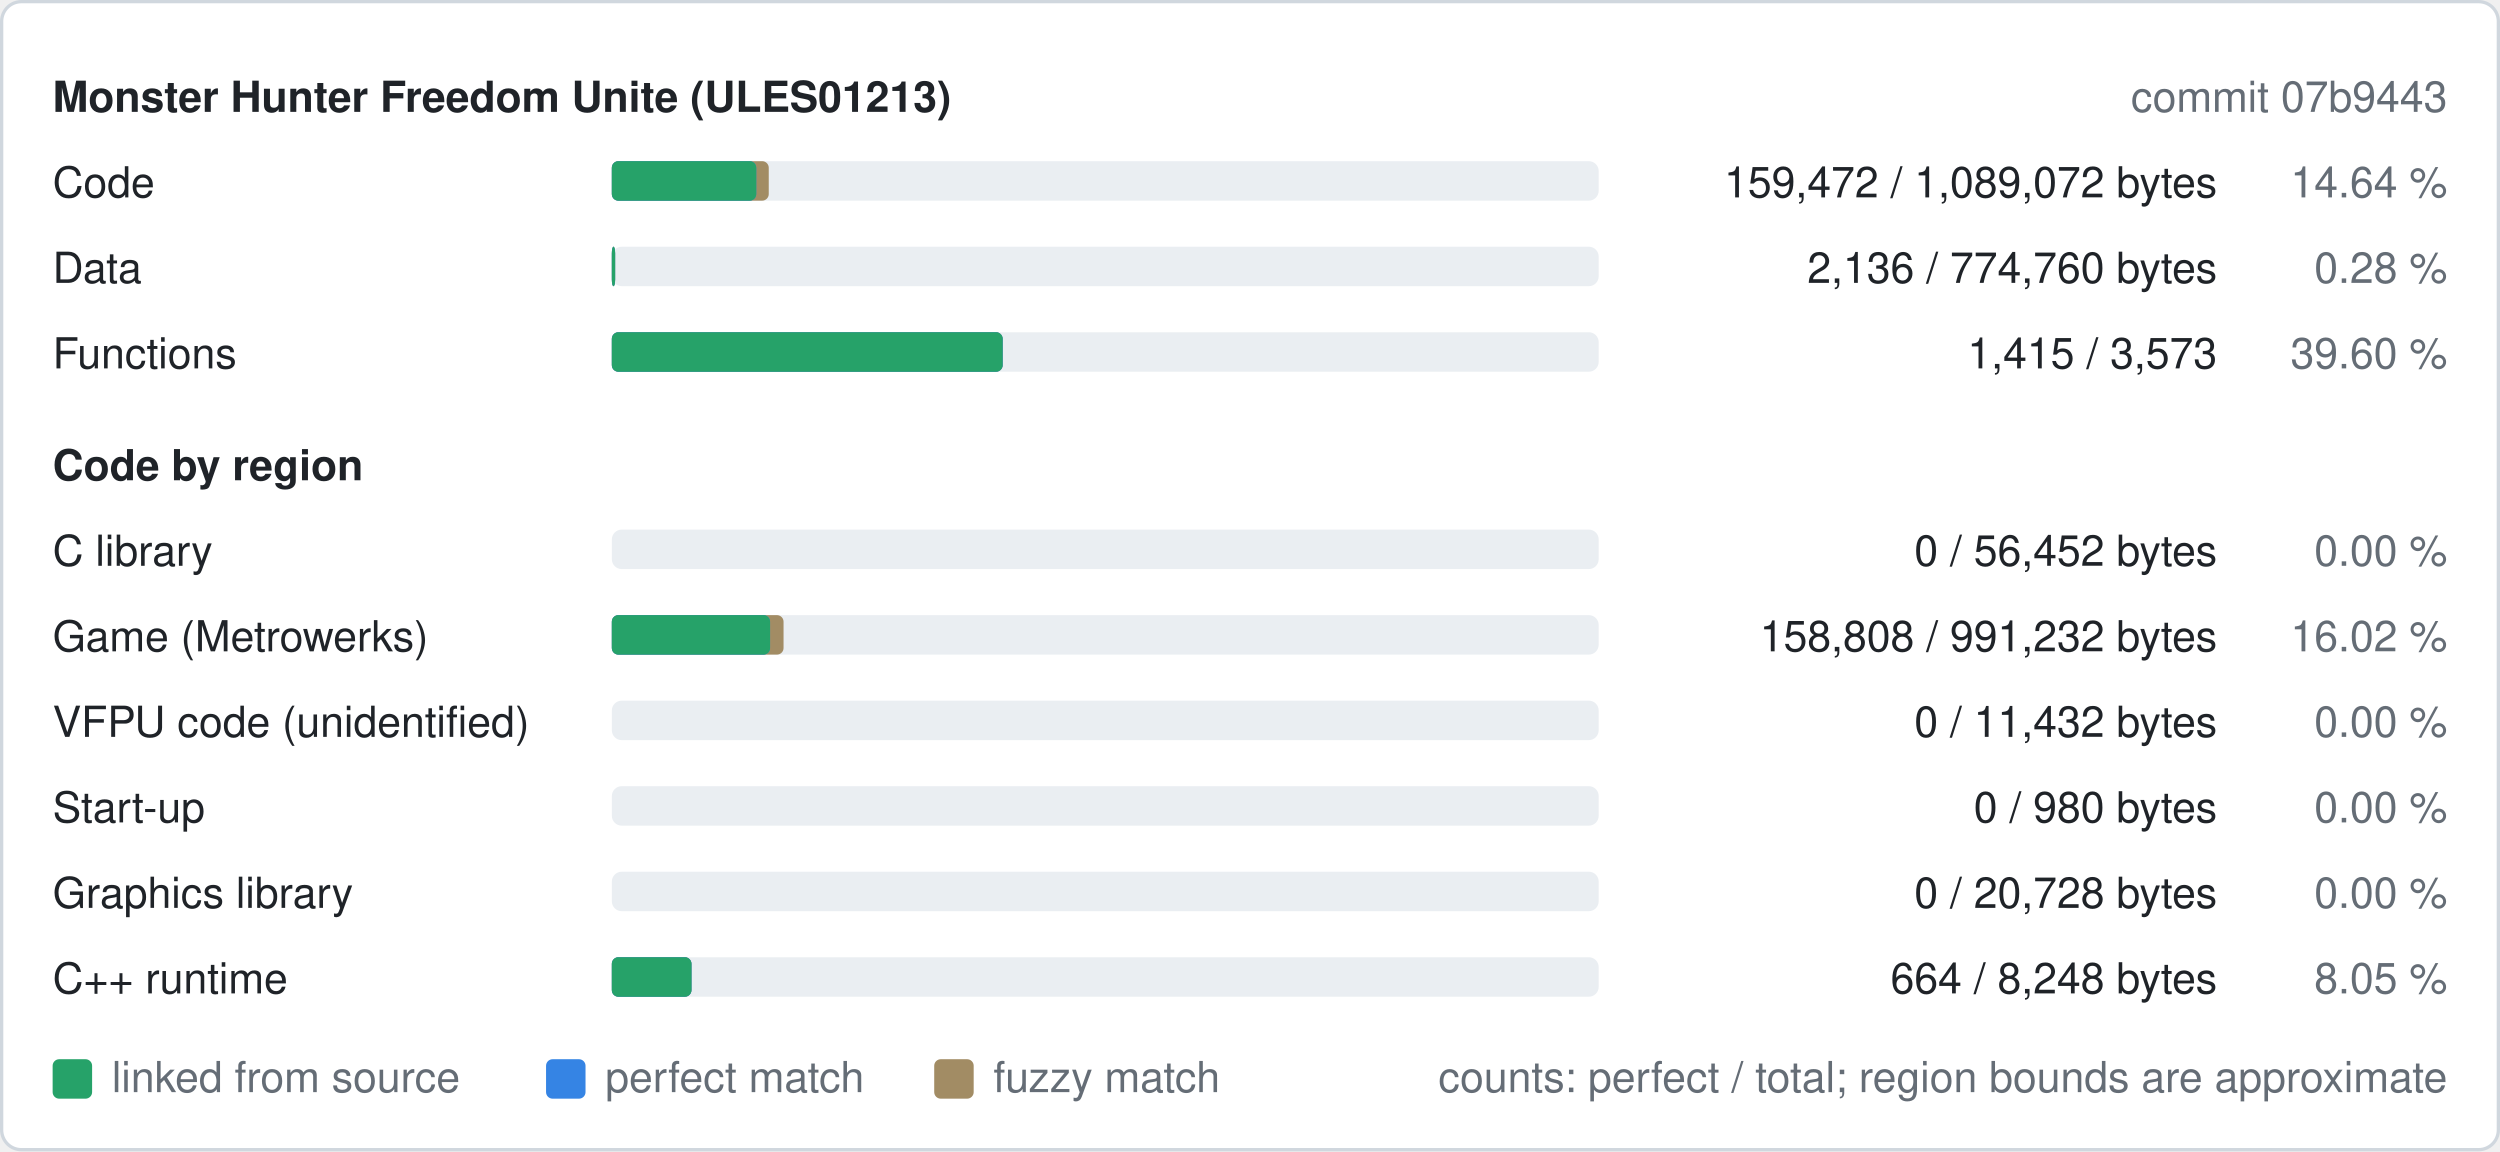
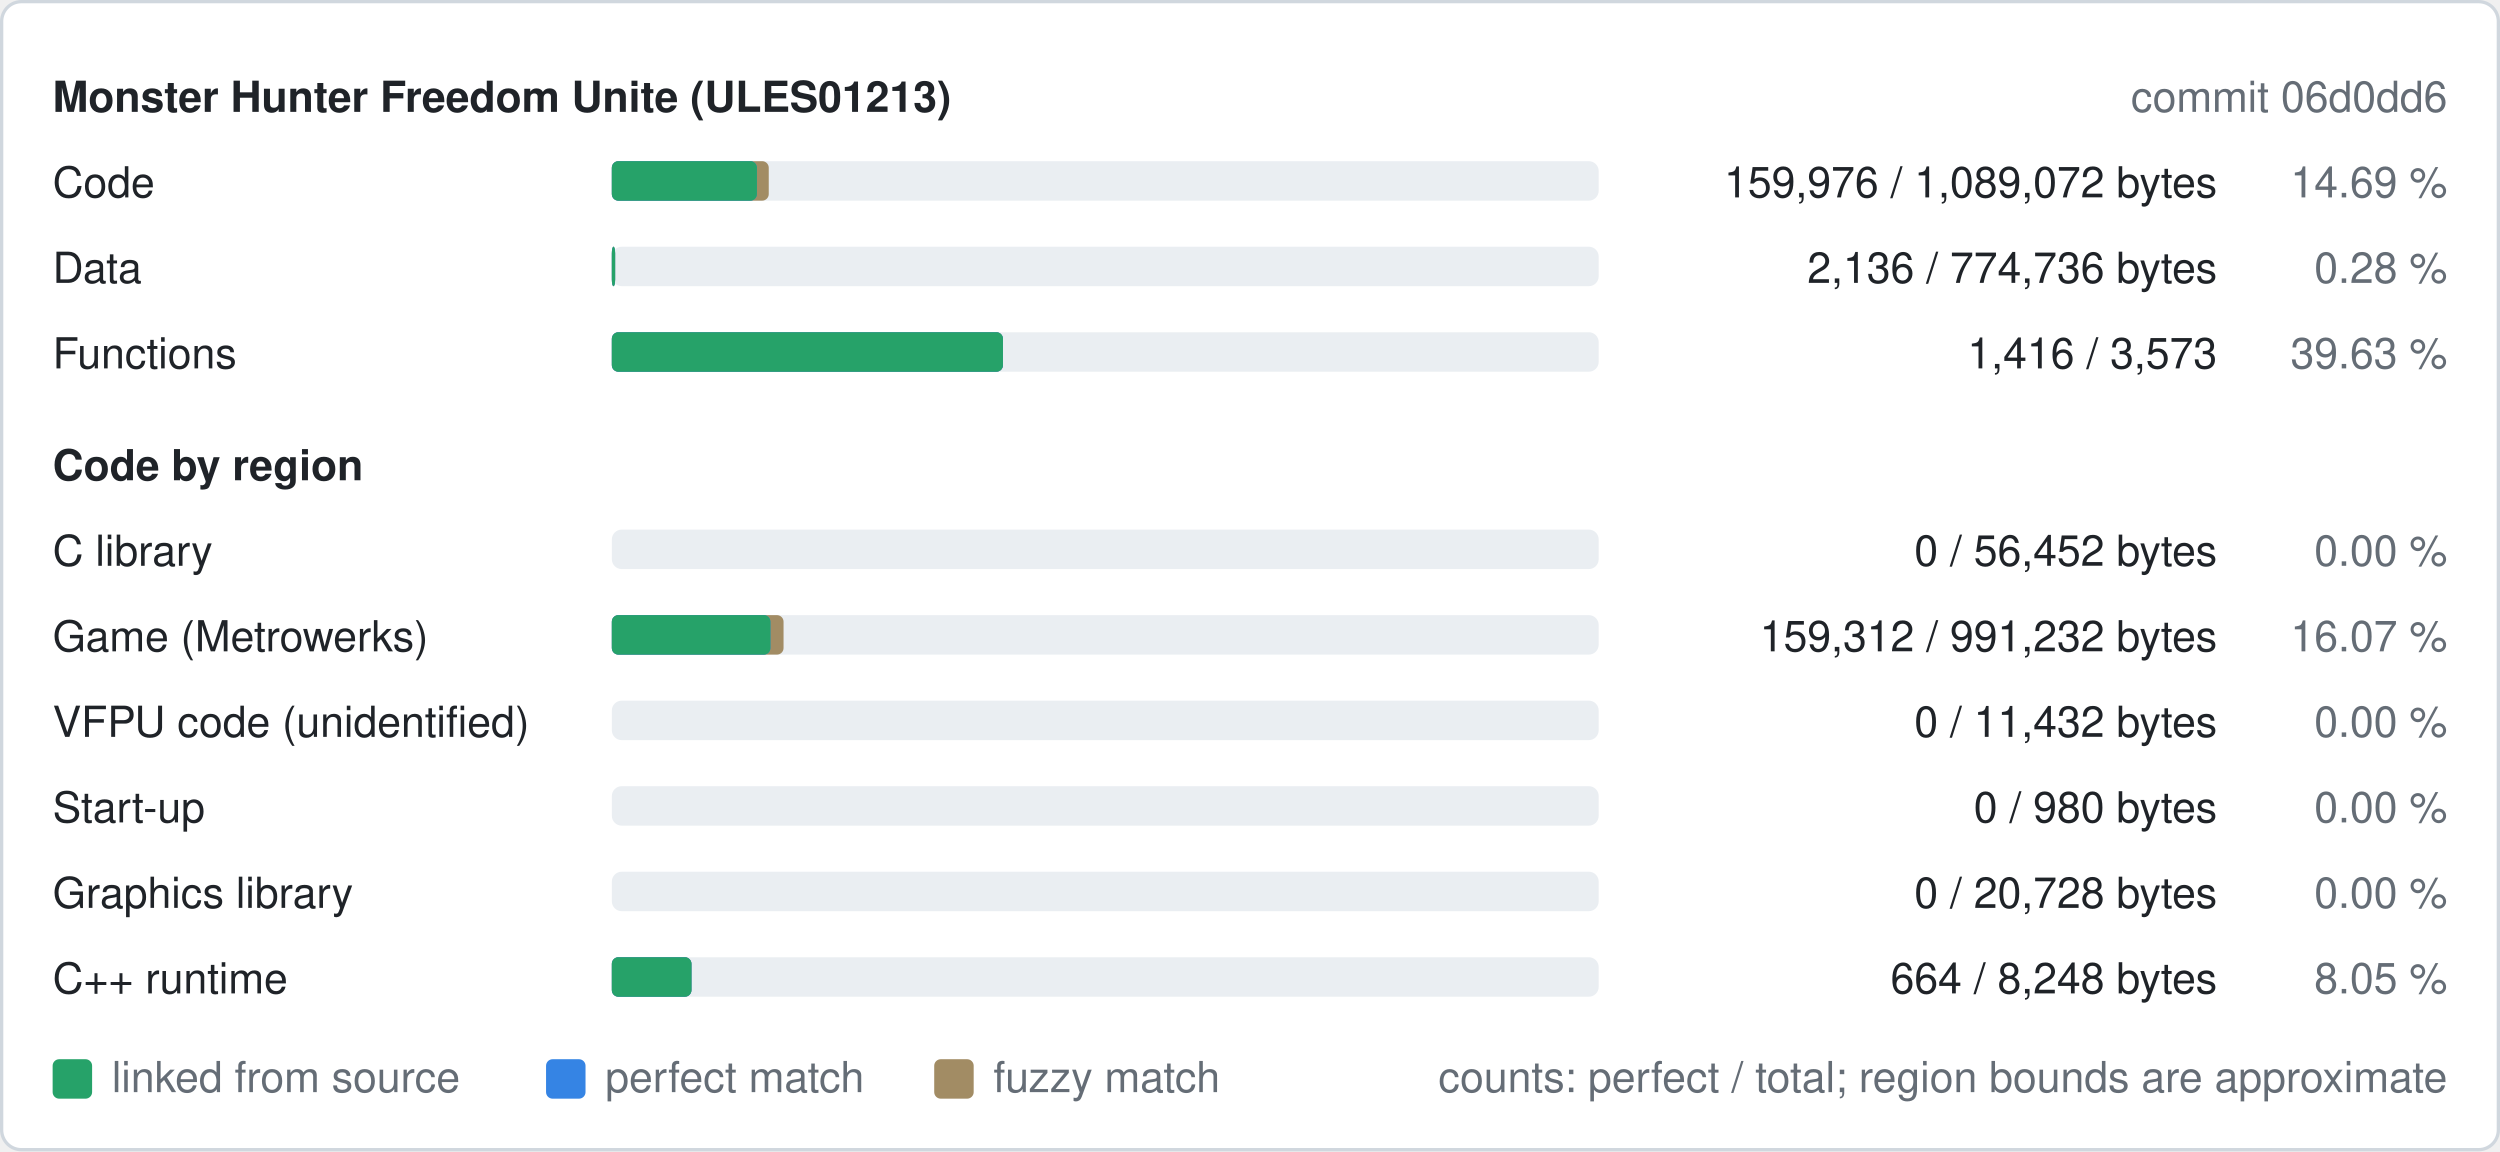
<svg xmlns="http://www.w3.org/2000/svg" width="760" height="350" viewBox="0 0 760 350" role="img" aria-label="Decompilation progress of ULES01213">
  <style>
text{font-family:-apple-system,BlinkMacSystemFont,"Segoe UI",Helvetica,Arial,sans-serif;font-size:13px}
.b{font-weight:600}
.bg{fill:#ffffff;stroke:#d0d7de}.t{fill:#1f2328}.m{fill:#656d76}.track{fill:#eaeef2}.fuzzy{fill:#a28c64}.perfect{fill:#3584e4}.linked{fill:#26a269}
@media (prefers-color-scheme: dark){.bg{fill:#0d1117;stroke:#30363d}.t{fill:#e6edf3}.m{fill:#8d96a0}.track{fill:#21262d}.fuzzy{fill:#a28c64}.perfect{fill:#3584e4}.linked{fill:#2ec27e}}
</style>
  <rect class="bg" x="0.5" y="0.5" width="759" height="349" rx="6" />
  <text class="t b" x="16" y="34">Monster Hunter Freedom Unite (ULES01213)</text>
-   <text class="m" x="744" y="34" text-anchor="end">commit 07b9443</text>
+   <text class="m" x="744" y="34" text-anchor="end">commit 06d0dd6</text>
  <text class="t" x="16" y="60">Code</text>
  <rect class="track" x="186" y="49" width="300" height="12" rx="3" />
  <rect class="fuzzy" x="186" y="49" width="47.7" height="12" rx="2" />
-   <rect class="perfect" x="186" y="49" width="43.9" height="12" rx="2" />
-   <rect class="linked" x="186" y="49" width="43.9" height="12" rx="2" />
-   <text class="t" x="674" y="60" text-anchor="end">159,472 / 1,089,072 bytes</text>
-   <text class="m" x="744" y="60" text-anchor="end">14.64 %</text>
+   <rect class="perfect" x="186" y="49" width="44.1" height="12" rx="2" />
+   <rect class="linked" x="186" y="49" width="44.1" height="12" rx="2" />
+   <text class="t" x="674" y="60" text-anchor="end">159,976 / 1,089,072 bytes</text>
+   <text class="m" x="744" y="60" text-anchor="end">14.69 %</text>
  <text class="t" x="16" y="86">Data</text>
  <rect class="track" x="186" y="75" width="300" height="12" rx="3" />
  <rect class="fuzzy" x="186" y="75" width="1.0" height="12" rx="2" />
  <rect class="perfect" x="186" y="75" width="1.0" height="12" rx="2" />
  <rect class="linked" x="186" y="75" width="1.0" height="12" rx="2" />
-   <text class="t" x="674" y="86" text-anchor="end">2,136 / 774,760 bytes</text>
+   <text class="t" x="674" y="86" text-anchor="end">2,136 / 774,736 bytes</text>
  <text class="m" x="744" y="86" text-anchor="end">0.28 %</text>
  <text class="t" x="16" y="112">Functions</text>
  <rect class="track" x="186" y="101" width="300" height="12" rx="3" />
-   <rect class="fuzzy" x="186" y="101" width="118.8" height="12" rx="2" />
-   <rect class="perfect" x="186" y="101" width="118.8" height="12" rx="2" />
-   <rect class="linked" x="186" y="101" width="118.8" height="12" rx="2" />
-   <text class="t" x="674" y="112" text-anchor="end">1,415 / 3,573</text>
-   <text class="m" x="744" y="112" text-anchor="end">39.60 %</text>
+   <rect class="fuzzy" x="186" y="101" width="118.9" height="12" rx="2" />
+   <rect class="perfect" x="186" y="101" width="118.9" height="12" rx="2" />
+   <rect class="linked" x="186" y="101" width="118.9" height="12" rx="2" />
+   <text class="t" x="674" y="112" text-anchor="end">1,416 / 3,573</text>
+   <text class="m" x="744" y="112" text-anchor="end">39.63 %</text>
  <text class="t b" x="16" y="146">Code by region</text>
  <text class="t" x="16" y="172">C library</text>
  <rect class="track" x="186" y="161" width="300" height="12" rx="3" />
  <text class="t" x="674" y="172" text-anchor="end">0 / 56,452 bytes</text>
  <text class="m" x="744" y="172" text-anchor="end">0.00 %</text>
  <text class="t" x="16" y="198">Game (Metrowerks)</text>
  <rect class="track" x="186" y="187" width="300" height="12" rx="3" />
  <rect class="fuzzy" x="186" y="187" width="52.2" height="12" rx="2" />
-   <rect class="perfect" x="186" y="187" width="48.1" height="12" rx="2" />
-   <rect class="linked" x="186" y="187" width="48.1" height="12" rx="2" />
-   <text class="t" x="674" y="198" text-anchor="end">158,808 / 991,232 bytes</text>
-   <text class="m" x="744" y="198" text-anchor="end">16.02 %</text>
+   <rect class="perfect" x="186" y="187" width="48.2" height="12" rx="2" />
+   <rect class="linked" x="186" y="187" width="48.2" height="12" rx="2" />
+   <text class="t" x="674" y="198" text-anchor="end">159,312 / 991,232 bytes</text>
+   <text class="m" x="744" y="198" text-anchor="end">16.07 %</text>
  <text class="t" x="16" y="224">VFPU code (unidentified)</text>
  <rect class="track" x="186" y="213" width="300" height="12" rx="3" />
  <text class="t" x="674" y="224" text-anchor="end">0 / 11,432 bytes</text>
  <text class="m" x="744" y="224" text-anchor="end">0.00 %</text>
  <text class="t" x="16" y="250">Start-up</text>
  <rect class="track" x="186" y="239" width="300" height="12" rx="3" />
  <text class="t" x="674" y="250" text-anchor="end">0 / 980 bytes</text>
  <text class="m" x="744" y="250" text-anchor="end">0.00 %</text>
  <text class="t" x="16" y="276">Graphics library</text>
  <rect class="track" x="186" y="265" width="300" height="12" rx="3" />
  <text class="t" x="674" y="276" text-anchor="end">0 / 20,728 bytes</text>
  <text class="m" x="744" y="276" text-anchor="end">0.00 %</text>
  <text class="t" x="16" y="302">C++ runtime</text>
  <rect class="track" x="186" y="291" width="300" height="12" rx="3" />
  <rect class="fuzzy" x="186" y="291" width="24.2" height="12" rx="2" />
  <rect class="perfect" x="186" y="291" width="24.2" height="12" rx="2" />
  <rect class="linked" x="186" y="291" width="24.2" height="12" rx="2" />
  <text class="t" x="674" y="302" text-anchor="end">664 / 8,248 bytes</text>
  <text class="m" x="744" y="302" text-anchor="end">8.05 %</text>
  <rect class="linked" x="16" y="322" width="12" height="12" rx="2" />
  <text class="m" x="34" y="332">linked from source</text>
  <rect class="perfect" x="166" y="322" width="12" height="12" rx="2" />
  <text class="m" x="184" y="332">perfect match</text>
  <rect class="fuzzy" x="284" y="322" width="12" height="12" rx="2" />
  <text class="m" x="302" y="332">fuzzy match</text>
  <text class="m" x="744" y="332" text-anchor="end">counts: perfect / total; region bounds are approximate</text>
</svg>
